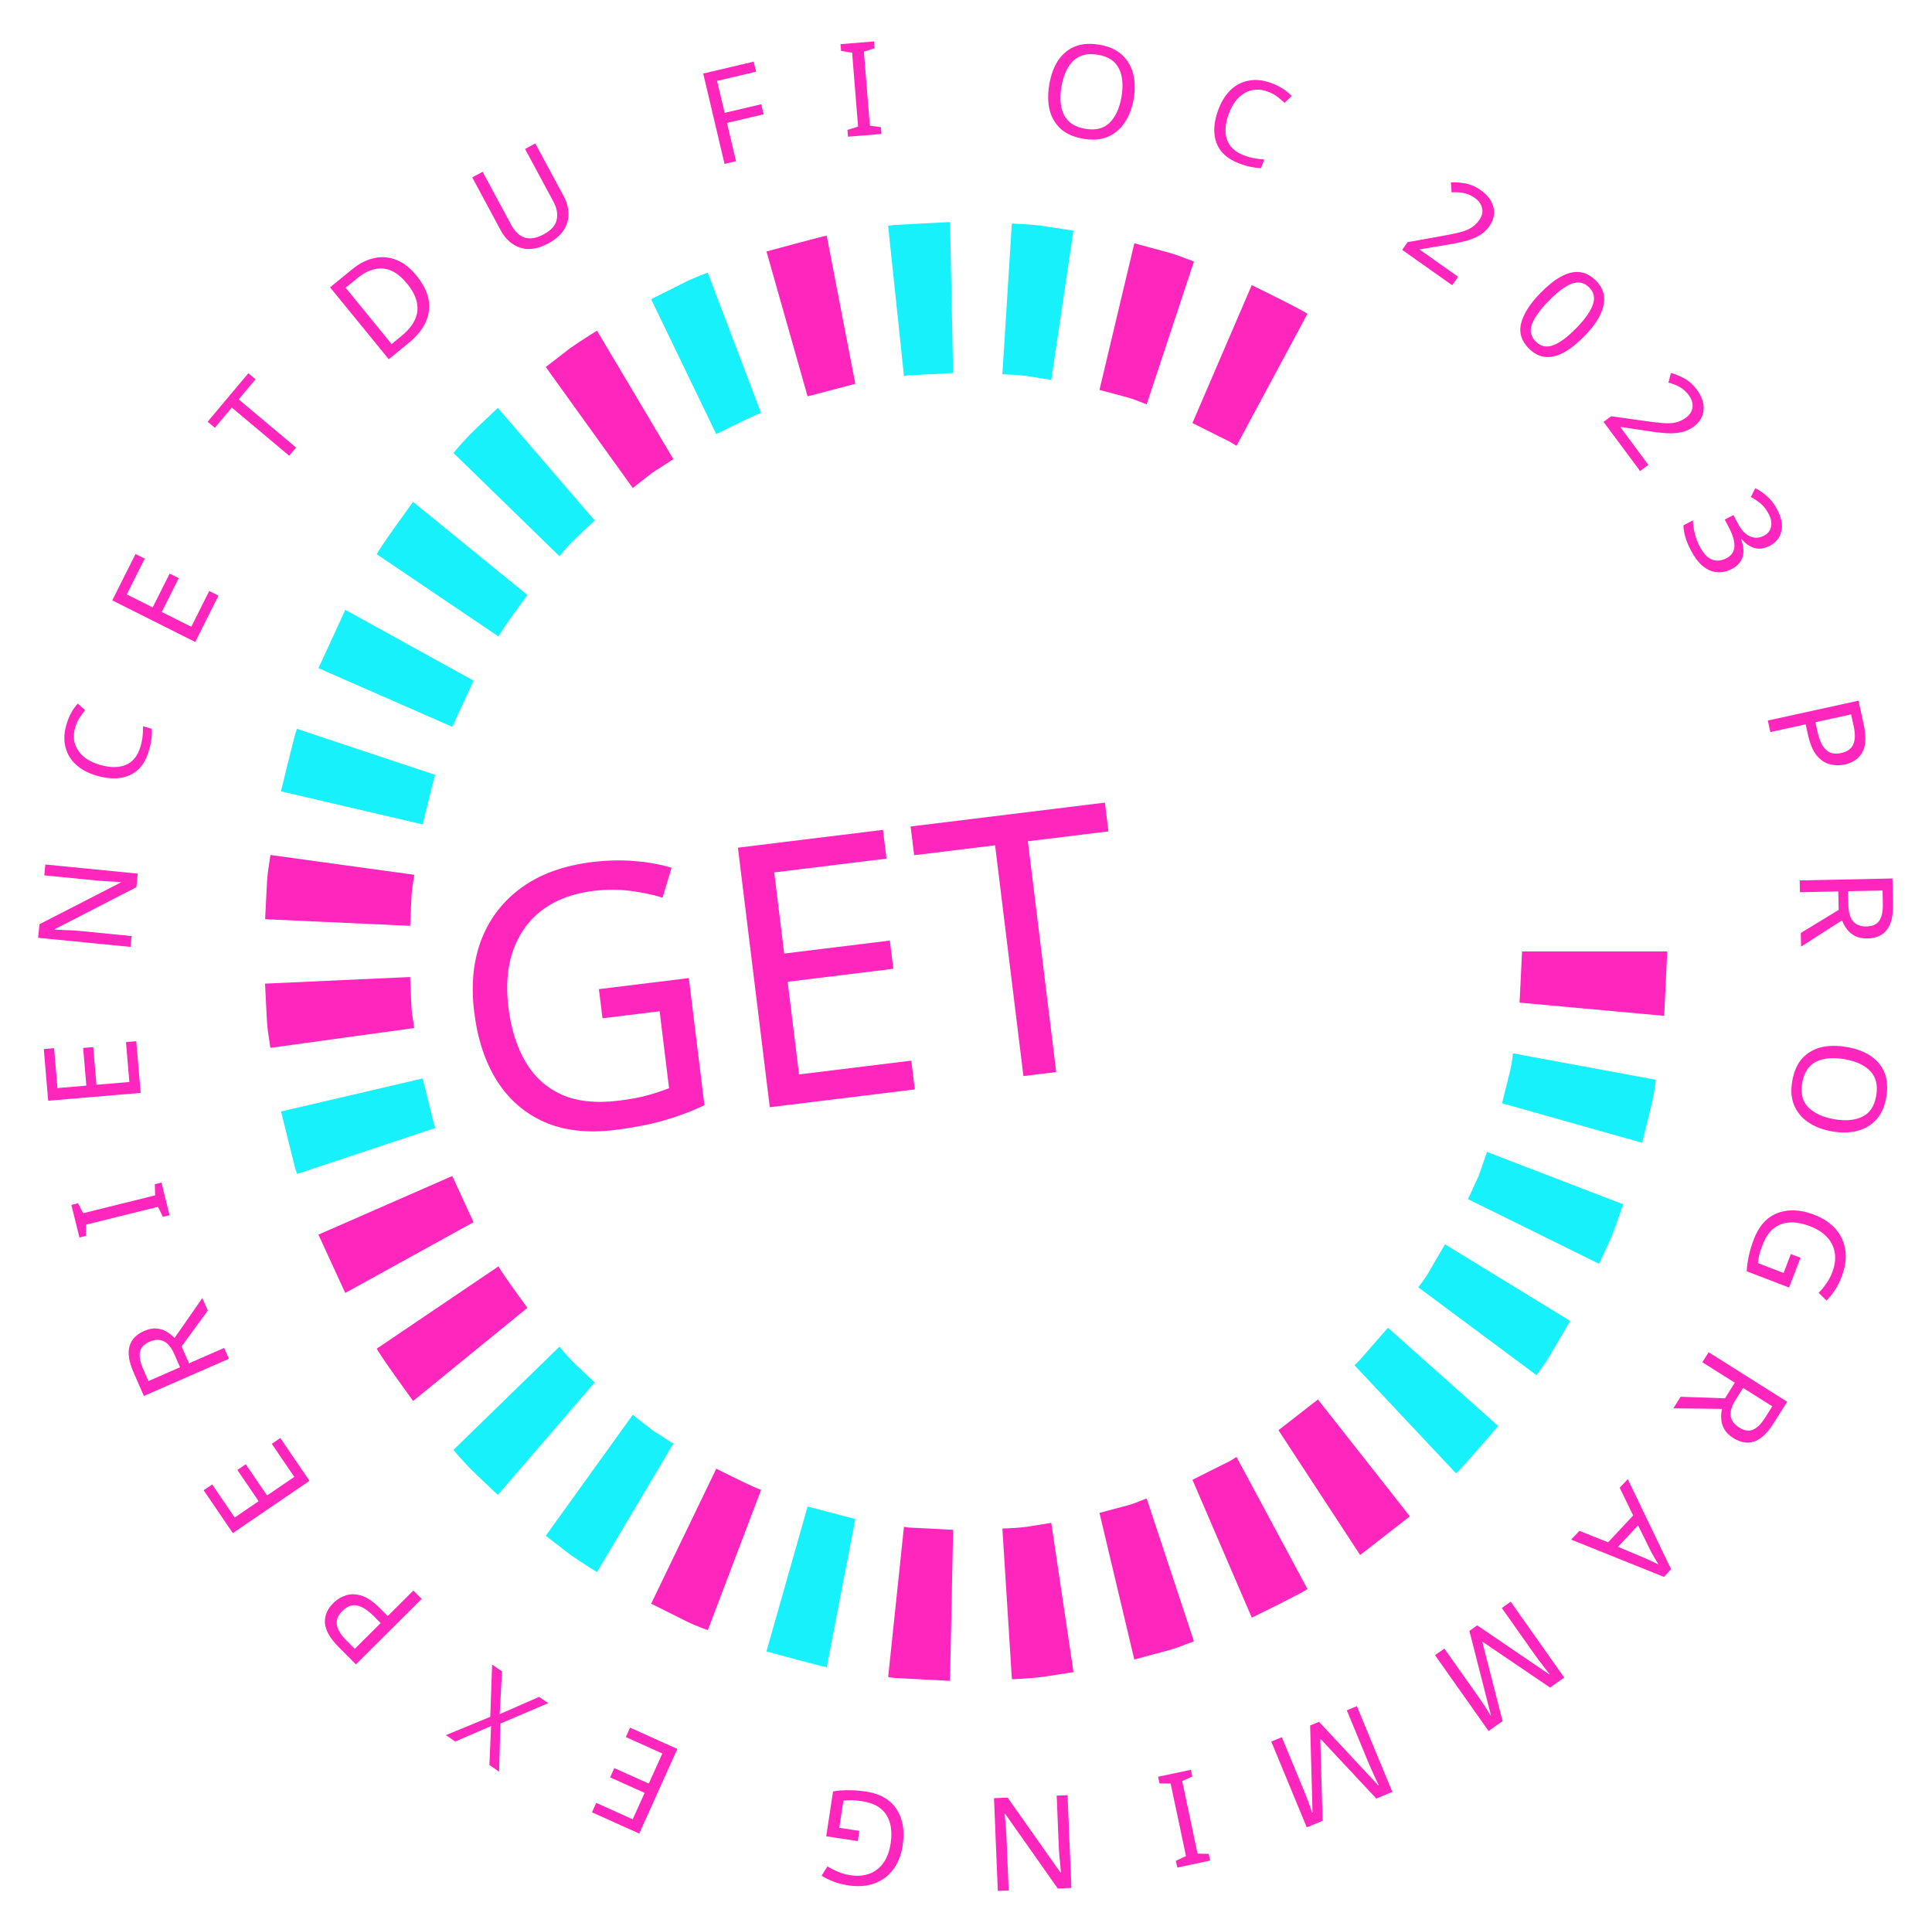
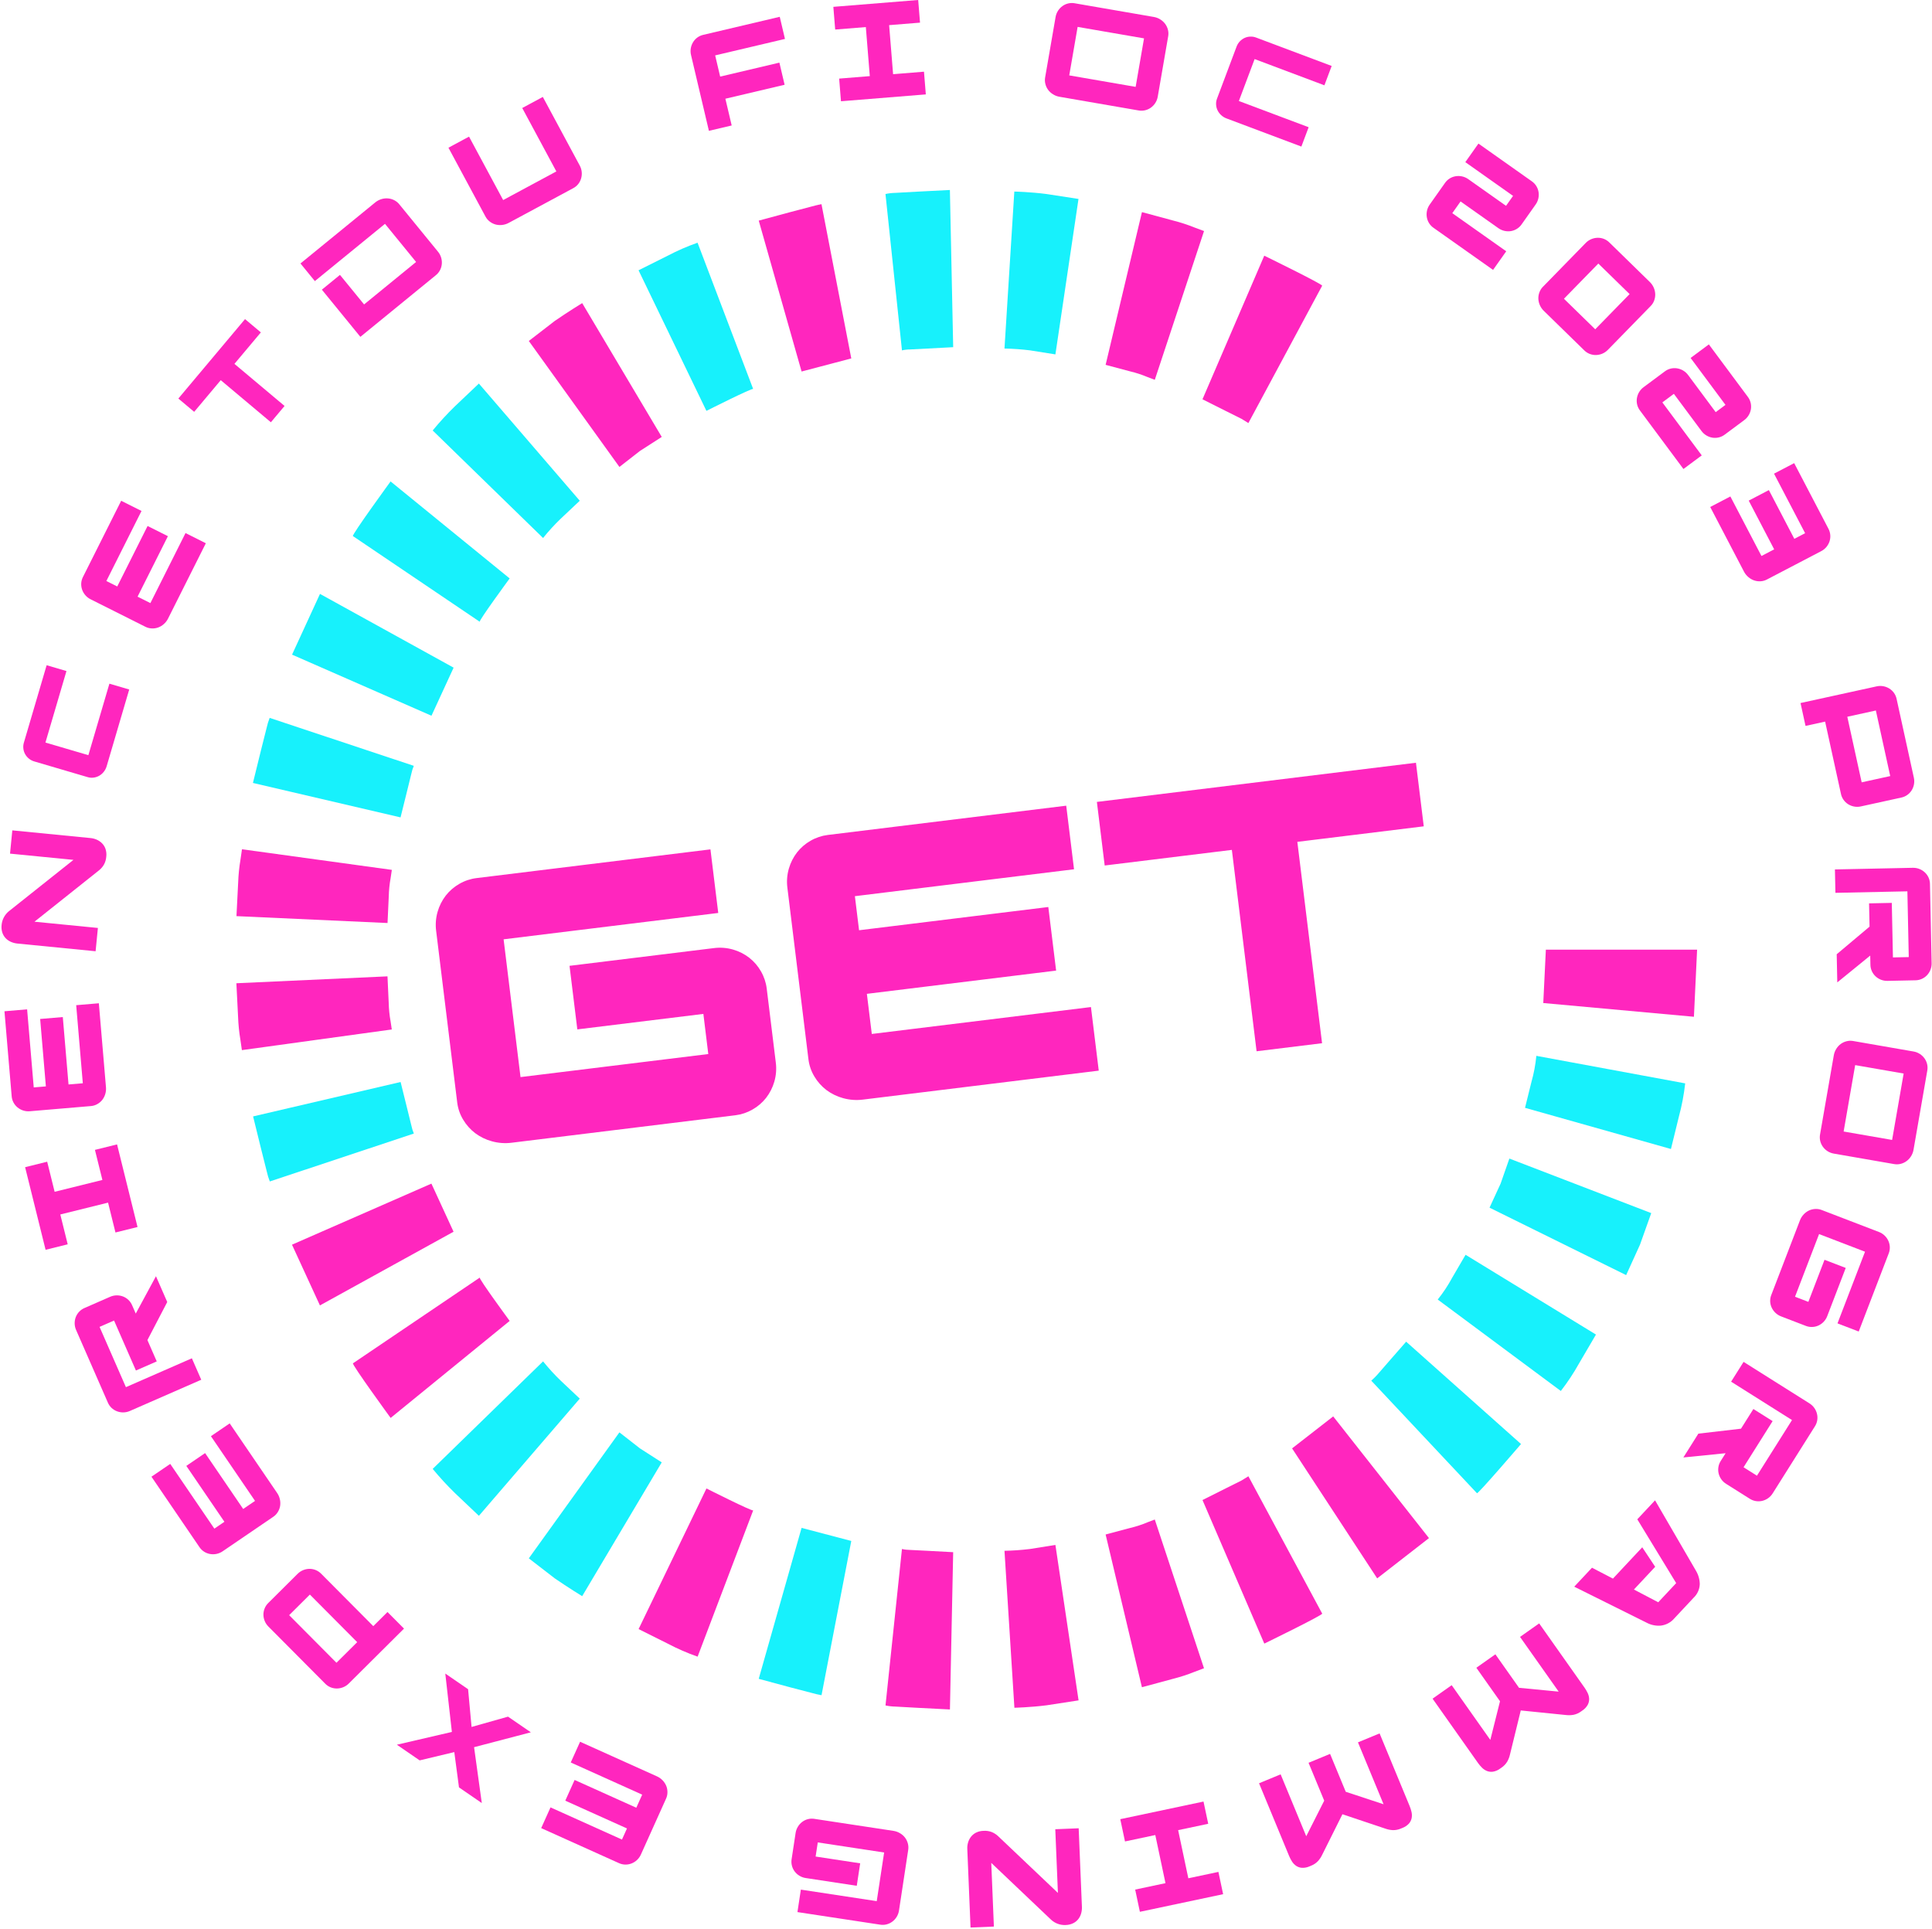
- <svg xmlns="http://www.w3.org/2000/svg" width="163.613" height="163.4" viewBox="0 0 163.613 163.4">
+ <svg xmlns="http://www.w3.org/2000/svg" width="157.059" height="156.799" viewBox="0 0 157.059 156.799">
  <defs>
-     <style>.a,.b,.d,.e{fill:#ff26be;}.a{font-size:31px;letter-spacing:0.006em;}.a,.d,.e{font-family:Elevon-FourG, Elevon;}.c{fill:#17f1fc;}.d{font-size:10px;}.e{font-size:11px;}</style>
+     <style>.a{fill:#ff26be;}.b{fill:#17f1fc;}</style>
  </defs>
-   <g transform="translate(-1347.625 -2942.816)">
-     <text class="a" transform="translate(1387.253 3039.705) rotate(-7)">
-       <tspan x="0" y="0">GET</tspan>
-     </text>
+   <g transform="translate(-1350.854 -2946.175)">
+     <path class="a" d="M1.24-17.825a3.845,3.845,0,0,1,.31-1.55A3.922,3.922,0,0,1,2.372-20.6a3.756,3.756,0,0,1,1.209-.806A3.671,3.671,0,0,1,5.022-21.7H24.18v5.208H6.6V-5.208H21.979V-8.494H11.656V-13.7H23.467a3.845,3.845,0,0,1,1.55.31,3.922,3.922,0,0,1,1.224.822,3.756,3.756,0,0,1,.806,1.209,3.671,3.671,0,0,1,.295,1.441v6.045a3.845,3.845,0,0,1-.31,1.55A3.922,3.922,0,0,1,26.21-1.1,3.756,3.756,0,0,1,25-.294,3.671,3.671,0,0,1,23.56,0H5.239A4.069,4.069,0,0,1,3.658-.31a4.023,4.023,0,0,1-1.271-.822A3.838,3.838,0,0,1,1.55-2.34a3.514,3.514,0,0,1-.31-1.442Zm28.768,0a3.845,3.845,0,0,1,.31-1.55,3.922,3.922,0,0,1,.822-1.225,3.756,3.756,0,0,1,1.209-.806A3.671,3.671,0,0,1,33.79-21.7H53.32v5.208H35.371v2.79h15.5v5.208h-15.5v3.286H53.32V0H34.007a4.069,4.069,0,0,1-1.581-.31,4.023,4.023,0,0,1-1.271-.822,3.838,3.838,0,0,1-.837-1.209,3.514,3.514,0,0,1-.31-1.442Zm36.239,1.333H55.831V-21.7H81.964v5.208H71.61V0H66.247Z" transform="translate(1387.253 3039.705) rotate(-7)" />
    <g transform="translate(1370.073 2961.615)">
-       <path class="b" d="M462.382,150.287l.21-4.337h12.295l-.258,5.454Z" transform="translate(-356.143 -84.191)" />
-       <path class="c" d="M461.618,154.618s.26-1.049.521-2.1a11.982,11.982,0,0,0,.4-2.126l12.1,2.238a17.834,17.834,0,0,1-.507,2.681c-.326,1.327-.651,2.654-.651,2.654Z" transform="translate(-356.863 -80.003)" />
-       <path class="c" d="M460.133,158.682l.9-1.954c.358-1.018.713-2.038.713-2.038l11.533,4.434s-.457,1.284-.915,2.567c-.561,1.238-1.125,2.473-1.125,2.473Z" transform="translate(-358.263 -75.951)" />
-       <path class="c" d="M457.966,162.353a11.73,11.73,0,0,0,1.181-1.784c.54-.927,1.082-1.854,1.082-1.854l10.6,6.485s-.686,1.168-1.368,2.335a17.951,17.951,0,0,1-1.488,2.252Z" transform="translate(-360.307 -72.154)" />
-       <path class="c" d="M455.185,165.524a6.1,6.1,0,0,0,.474-.464l.962-1.106c.7-.8,1.4-1.6,1.4-1.6l9.338,8.319s-3.5,4.082-3.581,4Z" transform="translate(-362.929 -68.729)" />
-       <path class="b" d="M451.872,168.077l3.342-2.6L463,175.37l-4.21,3.274Z" transform="translate(-366.053 -65.778)" />
-       <path class="b" d="M448.123,169.915l1.877-.942,1.294-.645.56-.346,6,11.164c.062.117-4.706,2.44-4.706,2.44Z" transform="translate(-369.587 -63.417)" />
-       <path class="b" d="M444.07,171.01s1.01-.268,2.019-.538a8.671,8.671,0,0,0,1.366-.447l.612-.233,4,12.091-.773.291a13.446,13.446,0,0,1-1.725.563l-2.549.688Z" transform="translate(-373.409 -61.711)" />
-       <path class="b" d="M439.838,171.333a19.954,19.954,0,0,0,2.079-.148l2.061-.33,1.883,12.637-2.6.4c-1.3.167-2.617.2-2.617.2Z" transform="translate(-377.399 -60.709)" />
-       <path class="b" d="M436.2,171.025a2.874,2.874,0,0,0,.649.076c.391.019.911.045,1.432.072l2.083.111L440.1,184.07l-2.623-.134-1.8-.1a4.227,4.227,0,0,1-.814-.093Z" transform="translate(-382.096 -60.548)" />
-       <path class="c" d="M433.037,170.142l4.041,1.063-2.419,12.539a8.057,8.057,0,0,1-.8-.186L432.1,183.1l-2.547-.688Z" transform="translate(-387.093 -61.381)" />
-       <path class="b" d="M430.046,168.493s3.752,1.894,3.8,1.778l-4.519,11.894a17.991,17.991,0,0,1-2.425-1.057l-2.372-1.185Z" transform="translate(-391.835 -62.936)" />
-       <path class="c" d="M427.3,166.146s.835.651,1.667,1.3l1.774,1.139-6.468,10.876s-1.135-.694-2.228-1.447l-2.11-1.628Z" transform="translate(-396.165 -65.149)" />
-       <path class="c" d="M424.888,163.175a16.785,16.785,0,0,0,1.436,1.57c.773.729,1.547,1.459,1.547,1.459l-8.2,9.526-1.941-1.842a24.449,24.449,0,0,1-1.815-1.972Z" transform="translate(-399.959 -67.95)" />
-       <path class="b" d="M422.888,159.67c-.1.074,2.431,3.522,2.431,3.522l-9.677,7.886s-3.177-4.36-3.062-4.44Z" transform="translate(-403.105 -71.255)" />
-       <path class="b" d="M421.358,155.738l1.8,3.911-10.863,5.99-2.271-4.937Z" transform="translate(-405.506 -74.962)" />
-       <path class="c" d="M420.392,151.486l.521,2.1c.128.527.258,1.051.356,1.446a3.362,3.362,0,0,0,.2.645l-11.71,3.894a5.122,5.122,0,0,1-.247-.814c-.128-.5-.291-1.158-.458-1.82l-.653-2.654Z" transform="translate(-407.045 -78.971)" />
-       <path class="b" d="M419.982,147.066s.051,1.084.1,2.168a9.645,9.645,0,0,0,.15,1.48c.058.4.1.67.1.67l-12.186,1.679s-.049-.338-.122-.845a14.354,14.354,0,0,1-.188-1.865c-.07-1.364-.138-2.726-.138-2.726Z" transform="translate(-407.701 -83.139)" />
-       <path class="b" d="M420.336,143.424s-.041.268-.1.67a9.639,9.639,0,0,0-.15,1.482c-.052,1.084-.1,2.168-.1,2.168l-12.281-.56s.068-1.364.138-2.726a14.282,14.282,0,0,1,.188-1.865c.072-.507.122-.845.122-.845Z" transform="translate(-407.701 -88.152)" />
-       <path class="c" d="M421.466,140.148a3.364,3.364,0,0,0-.2.645c-.1.394-.225.919-.356,1.446l-.521,2.1-12-2.8s.326-1.327.653-2.652c.167-.663.332-1.325.459-1.822a5.212,5.212,0,0,1,.247-.814Z" transform="translate(-407.046 -93.334)" />
-       <path class="c" d="M423.163,137.058l-1.8,3.909L410.029,136l2.271-4.937Z" transform="translate(-405.506 -98.225)" />
-       <path class="c" d="M425.319,134.243s-2.534,3.449-2.431,3.523L412.577,130.8c-.115-.082,3.062-4.441,3.062-4.441Z" transform="translate(-403.106 -102.663)" />
-       <path class="c" d="M427.87,131.79s-.773.729-1.547,1.459a16.477,16.477,0,0,0-1.436,1.57l-8.974-8.741a24.1,24.1,0,0,1,1.815-1.972l1.941-1.842Z" transform="translate(-399.958 -106.525)" />
-       <path class="b" d="M430.742,129.775l-1.774,1.14-1.667,1.3-7.366-10.241,2.11-1.628c1.094-.754,2.229-1.449,2.229-1.449Z" transform="translate(-396.165 -109.697)" />
-       <path class="c" d="M433.844,128.263c-.047-.117-3.8,1.778-3.8,1.778l-5.518-11.428,2.372-1.185a17.826,17.826,0,0,1,2.425-1.057Z" transform="translate(-391.835 -112.081)" />
-       <path class="b" d="M437.079,127.3l-4.041,1.063-3.482-12.266,2.547-.688,1.753-.46c.478-.134.8-.188.8-.188Z" transform="translate(-387.094 -113.603)" />
-       <path class="c" d="M440.363,126.945l-2.083.111c-.521.027-1.041.052-1.432.074a2.742,2.742,0,0,0-.649.076l-1.341-12.712a4.224,4.224,0,0,1,.814-.093c.492-.029,1.148-.066,1.8-.1l2.623-.134Z" transform="translate(-382.094 -114.163)" />
-       <path class="c" d="M443.978,127.468s-1.03-.165-2.061-.328a19.951,19.951,0,0,0-2.079-.148l.8-12.761s1.315.029,2.617.2l2.6.4Z" transform="translate(-377.399 -114.099)" />
-       <path class="b" d="M448.067,128.724l-.612-.233a8.74,8.74,0,0,0-1.366-.447c-1.01-.268-2.019-.538-2.019-.538l2.953-12.415,2.549.688a13.555,13.555,0,0,1,1.725.563c.462.175.773.289.773.289Z" transform="translate(-373.409 -113.288)" />
-       <path class="b" d="M451.853,130.52l-.56-.346c-.354-.175-.824-.41-1.294-.645-.937-.472-1.877-.942-1.877-.942l5.022-11.673s4.768,2.326,4.706,2.442Z" transform="translate(-369.587 -111.569)" />
+       <path class="a" d="M462.382,150.287l.21-4.337h12.295l-.258,5.454Z" transform="translate(-356.143 -84.191)" />
+       <path class="b" d="M461.618,154.618s.26-1.049.521-2.1a11.982,11.982,0,0,0,.4-2.126l12.1,2.238a17.834,17.834,0,0,1-.507,2.681c-.326,1.327-.651,2.654-.651,2.654Z" transform="translate(-356.863 -80.003)" />
+       <path class="b" d="M460.133,158.682l.9-1.954c.358-1.018.713-2.038.713-2.038l11.533,4.434s-.457,1.284-.915,2.567c-.561,1.238-1.125,2.473-1.125,2.473Z" transform="translate(-358.263 -75.951)" />
+       <path class="b" d="M457.966,162.353a11.73,11.73,0,0,0,1.181-1.784c.54-.927,1.082-1.854,1.082-1.854l10.6,6.485s-.686,1.168-1.368,2.335a17.951,17.951,0,0,1-1.488,2.252Z" transform="translate(-360.307 -72.154)" />
+       <path class="b" d="M455.185,165.524a6.1,6.1,0,0,0,.474-.464l.962-1.106c.7-.8,1.4-1.6,1.4-1.6l9.338,8.319s-3.5,4.082-3.581,4Z" transform="translate(-362.929 -68.729)" />
+       <path class="a" d="M451.872,168.077l3.342-2.6L463,175.37l-4.21,3.274Z" transform="translate(-366.053 -65.778)" />
+       <path class="a" d="M448.123,169.915l1.877-.942,1.294-.645.56-.346,6,11.164c.062.117-4.706,2.44-4.706,2.44Z" transform="translate(-369.587 -63.417)" />
+       <path class="a" d="M444.07,171.01s1.01-.268,2.019-.538a8.671,8.671,0,0,0,1.366-.447l.612-.233,4,12.091-.773.291a13.446,13.446,0,0,1-1.725.563l-2.549.688Z" transform="translate(-373.409 -61.711)" />
+       <path class="a" d="M439.838,171.333a19.954,19.954,0,0,0,2.079-.148l2.061-.33,1.883,12.637-2.6.4c-1.3.167-2.617.2-2.617.2Z" transform="translate(-377.399 -60.709)" />
+       <path class="a" d="M436.2,171.025a2.874,2.874,0,0,0,.649.076c.391.019.911.045,1.432.072l2.083.111L440.1,184.07l-2.623-.134-1.8-.1a4.227,4.227,0,0,1-.814-.093Z" transform="translate(-382.096 -60.548)" />
+       <path class="b" d="M433.037,170.142l4.041,1.063-2.419,12.539a8.057,8.057,0,0,1-.8-.186L432.1,183.1l-2.547-.688Z" transform="translate(-387.093 -61.381)" />
+       <path class="a" d="M430.046,168.493s3.752,1.894,3.8,1.778l-4.519,11.894a17.991,17.991,0,0,1-2.425-1.057l-2.372-1.185Z" transform="translate(-391.835 -62.936)" />
+       <path class="b" d="M427.3,166.146s.835.651,1.667,1.3l1.774,1.139-6.468,10.876s-1.135-.694-2.228-1.447l-2.11-1.628Z" transform="translate(-396.165 -65.149)" />
+       <path class="b" d="M424.888,163.175a16.785,16.785,0,0,0,1.436,1.57c.773.729,1.547,1.459,1.547,1.459l-8.2,9.526-1.941-1.842a24.449,24.449,0,0,1-1.815-1.972Z" transform="translate(-399.959 -67.95)" />
+       <path class="a" d="M422.888,159.67c-.1.074,2.431,3.522,2.431,3.522l-9.677,7.886s-3.177-4.36-3.062-4.44Z" transform="translate(-403.105 -71.255)" />
+       <path class="a" d="M421.358,155.738l1.8,3.911-10.863,5.99-2.271-4.937Z" transform="translate(-405.506 -74.962)" />
+       <path class="b" d="M420.392,151.486l.521,2.1c.128.527.258,1.051.356,1.446a3.362,3.362,0,0,0,.2.645l-11.71,3.894a5.122,5.122,0,0,1-.247-.814c-.128-.5-.291-1.158-.458-1.82l-.653-2.654Z" transform="translate(-407.045 -78.971)" />
+       <path class="a" d="M419.982,147.066s.051,1.084.1,2.168a9.645,9.645,0,0,0,.15,1.48c.058.4.1.67.1.67l-12.186,1.679s-.049-.338-.122-.845a14.354,14.354,0,0,1-.188-1.865c-.07-1.364-.138-2.726-.138-2.726Z" transform="translate(-407.701 -83.139)" />
+       <path class="a" d="M420.336,143.424s-.041.268-.1.67a9.639,9.639,0,0,0-.15,1.482c-.052,1.084-.1,2.168-.1,2.168l-12.281-.56s.068-1.364.138-2.726a14.282,14.282,0,0,1,.188-1.865c.072-.507.122-.845.122-.845Z" transform="translate(-407.701 -88.152)" />
+       <path class="b" d="M421.466,140.148a3.364,3.364,0,0,0-.2.645c-.1.394-.225.919-.356,1.446l-.521,2.1-12-2.8s.326-1.327.653-2.652c.167-.663.332-1.325.459-1.822a5.212,5.212,0,0,1,.247-.814Z" transform="translate(-407.046 -93.334)" />
+       <path class="b" d="M423.163,137.058l-1.8,3.909L410.029,136l2.271-4.937Z" transform="translate(-405.506 -98.225)" />
+       <path class="b" d="M425.319,134.243s-2.534,3.449-2.431,3.523L412.577,130.8c-.115-.082,3.062-4.441,3.062-4.441Z" transform="translate(-403.106 -102.663)" />
+       <path class="b" d="M427.87,131.79s-.773.729-1.547,1.459a16.477,16.477,0,0,0-1.436,1.57l-8.974-8.741a24.1,24.1,0,0,1,1.815-1.972l1.941-1.842Z" transform="translate(-399.958 -106.525)" />
+       <path class="a" d="M430.742,129.775l-1.774,1.14-1.667,1.3-7.366-10.241,2.11-1.628c1.094-.754,2.229-1.449,2.229-1.449Z" transform="translate(-396.165 -109.697)" />
+       <path class="b" d="M433.844,128.263c-.047-.117-3.8,1.778-3.8,1.778l-5.518-11.428,2.372-1.185a17.826,17.826,0,0,1,2.425-1.057Z" transform="translate(-391.835 -112.081)" />
+       <path class="a" d="M437.079,127.3l-4.041,1.063-3.482-12.266,2.547-.688,1.753-.46c.478-.134.8-.188.8-.188Z" transform="translate(-387.094 -113.603)" />
+       <path class="b" d="M440.363,126.945l-2.083.111c-.521.027-1.041.052-1.432.074a2.742,2.742,0,0,0-.649.076l-1.341-12.712a4.224,4.224,0,0,1,.814-.093c.492-.029,1.148-.066,1.8-.1l2.623-.134Z" transform="translate(-382.094 -114.163)" />
+       <path class="b" d="M443.978,127.468s-1.03-.165-2.061-.328a19.951,19.951,0,0,0-2.079-.148l.8-12.761s1.315.029,2.617.2l2.6.4Z" transform="translate(-377.399 -114.099)" />
+       <path class="a" d="M448.067,128.724l-.612-.233a8.74,8.74,0,0,0-1.366-.447c-1.01-.268-2.019-.538-2.019-.538l2.953-12.415,2.549.688a13.555,13.555,0,0,1,1.725.563c.462.175.773.289.773.289Z" transform="translate(-373.409 -113.288)" />
+       <path class="a" d="M451.853,130.52l-.56-.346c-.354-.175-.824-.41-1.294-.645-.937-.472-1.877-.942-1.877-.942l5.022-11.673s4.768,2.326,4.706,2.442Z" transform="translate(-369.587 -111.569)" />
    </g>
    <g transform="translate(1347.625 2942.859)">
-       <text class="d" transform="matrix(0.643, -0.766, 0.766, 0.643, 22.993, 40.33)">
-         <tspan x="0" y="0">T</tspan>
-       </text>
-       <text class="e" transform="translate(32.099 31.046) rotate(-39.23)">
-         <tspan x="0" y="0">D</tspan>
-       </text>
-       <text class="e" transform="matrix(0.881, -0.474, 0.474, 0.881, 42.85, 22.368)">
-         <tspan x="0" y="0">U</tspan>
-       </text>
-       <text class="e" transform="translate(60.323 14.078) rotate(-13.27)">
-         <tspan x="0" y="0">F</tspan>
-       </text>
-       <text class="e" transform="translate(71.376 11.565) rotate(-4.62)">
-         <tspan x="0" y="0">I</tspan>
-       </text>
-       <text class="e" transform="translate(87.528 10.866) rotate(9.81)">
-         <tspan x="0" y="0">O</tspan>
-       </text>
-       <text class="d" transform="translate(101.356 12.349) rotate(20.6)">
-         <tspan x="0" y="0">C</tspan>
-       </text>
-       <text class="e" transform="translate(118.308 20.806) rotate(35.25)">
-         <tspan x="0" y="0">2</tspan>
-       </text>
-       <text class="e" transform="translate(127.322 27.21) rotate(44.32)">
-         <tspan x="0" y="0">0</tspan>
-       </text>
-       <text class="e" transform="translate(135.482 35.252) rotate(53.38)">
-         <tspan x="0" y="0">2</tspan>
-       </text>
-       <text class="e" transform="translate(142.055 44.139) rotate(62.42)">
-         <tspan x="0" y="0">3</tspan>
-       </text>
-       <text class="e" transform="matrix(0.214, 0.977, -0.977, 0.214, 149.482, 59.928)">
-         <tspan x="0" y="0">P</tspan>
-       </text>
-       <text class="e" transform="translate(152.385 73.442) rotate(88.8)">
-         <tspan x="0" y="0">R</tspan>
-       </text>
-       <text class="e" transform="translate(152.623 87.274) rotate(99.86)">
-         <tspan x="0" y="0">O</tspan>
-       </text>
-       <text class="e" transform="translate(150.22 100.782) rotate(111.01)">
-         <tspan x="0" y="0">G</tspan>
-       </text>
-       <text class="e" transform="matrix(-0.533, 0.846, -0.846, -0.533, 145.264, 113.557)">
-         <tspan x="0" y="0">R</tspan>
-       </text>
-       <text class="e" transform="translate(137.849 125.197) rotate(133.1)">
-         <tspan x="0" y="0">A</tspan>
-       </text>
-       <text class="e" transform="matrix(-0.817, 0.577, -0.577, -0.817, 128.802, 134.964)">
-         <tspan x="0" y="0">M</tspan>
-       </text>
-       <text class="e" transform="translate(115.889 144.014) rotate(157.53)">
-         <tspan x="0" y="0">M</tspan>
-       </text>
-       <text class="e" transform="matrix(-0.978, 0.207, -0.207, -0.978, 101.282, 149.718)">
-         <tspan x="0" y="0">I</tspan>
-       </text>
-       <text class="e" transform="translate(91.468 151.913) rotate(177.64)">
-         <tspan x="0" y="0">N</tspan>
-       </text>
-       <text class="e" transform="translate(77.698 152.426) rotate(-171.36)">
-         <tspan x="0" y="0">G</tspan>
-       </text>
-       <text class="e" transform="translate(58.33 148.479) rotate(-155.76)">
-         <tspan x="0" y="0">E</tspan>
-       </text>
-       <text class="d" transform="matrix(-0.824, -0.566, 0.566, -0.824, 46.465, 144.192)">
-         <tspan x="0" y="0">X</tspan>
-       </text>
-       <text class="e" transform="matrix(-0.705, -0.709, 0.709, -0.705, 36.46, 136.095)">
-         <tspan x="0" y="0">P</tspan>
-       </text>
-       <text class="e" transform="matrix(-0.563, -0.826, 0.826, -0.563, 26.807, 126.219)">
-         <tspan x="0" y="0">E</tspan>
-       </text>
-       <text class="e" transform="translate(19.81 115.979) rotate(-113.63)">
-         <tspan x="0" y="0">R</tspan>
-       </text>
-       <text class="e" transform="translate(14.462 103.273) rotate(-103.92)">
-         <tspan x="0" y="0">I</tspan>
-       </text>
-       <text class="e" transform="translate(12.001 93.552) rotate(-94.85)">
-         <tspan x="0" y="0">E</tspan>
-       </text>
-       <text class="e" transform="translate(10.947 81.19) rotate(-84.38)">
-         <tspan x="0" y="0">N</tspan>
-       </text>
-       <text class="d" transform="matrix(0.282, -0.959, 0.959, 0.282, 11.424, 67.22)">
-         <tspan x="0" y="0">C</tspan>
-       </text>
-       <text class="e" transform="translate(16.056 55.264) rotate(-63.36)">
-         <tspan x="0" y="0">E</tspan>
-       </text>
+       <path class="a" d="M3.51-5.32H.15V-7H8.58v1.68H5.24V0H3.51Z" transform="matrix(0.643, -0.766, 0.766, 0.643, 22.993, 40.33)" />
+       <path class="a" d="M.55-4.95h1.9v3.1H7.909v-4H.55V-7.7H8.393a1.444,1.444,0,0,1,.561.11,1.428,1.428,0,0,1,.451.292,1.362,1.362,0,0,1,.3.429,1.247,1.247,0,0,1,.11.511v4.983a1.364,1.364,0,0,1-.11.55,1.392,1.392,0,0,1-.292.435A1.333,1.333,0,0,1,8.981-.1,1.3,1.3,0,0,1,8.47,0H.55Z" transform="translate(32.099 31.046) rotate(-39.23)" />
+       <path class="a" d="M.55-7.7h1.9v5.852H7.359V-7.7h1.9v6.325a1.364,1.364,0,0,1-.11.55,1.392,1.392,0,0,1-.292.435A1.333,1.333,0,0,1,8.431-.1,1.3,1.3,0,0,1,7.92,0H1.969a1.444,1.444,0,0,1-.561-.11A1.428,1.428,0,0,1,.957-.4,1.362,1.362,0,0,1,.66-.83a1.247,1.247,0,0,1-.11-.512Z" transform="matrix(0.881, -0.474, 0.474, 0.881, 42.85, 22.368)" />
+       <path class="a" d="M.55-6.325a1.364,1.364,0,0,1,.11-.55,1.392,1.392,0,0,1,.291-.434A1.333,1.333,0,0,1,1.38-7.6a1.3,1.3,0,0,1,.512-.1H8.283v1.848H2.453v1.771H7.4v1.848H2.453V0H.55Z" transform="translate(60.323 14.078) rotate(-13.27)" />
+       <path class="a" d="M.22-1.848h2.5v-4H.22V-7.7H7.139v1.848H4.62v4H7.139V0H.22Z" transform="translate(71.376 11.565) rotate(-4.62)" />
+       <path class="a" d="M7.821-1.848v-4H2.343v4ZM.44-6.325a1.364,1.364,0,0,1,.11-.55,1.392,1.392,0,0,1,.291-.434A1.333,1.333,0,0,1,1.271-7.6a1.3,1.3,0,0,1,.512-.1H8.305a1.444,1.444,0,0,1,.561.11,1.428,1.428,0,0,1,.451.292,1.362,1.362,0,0,1,.3.429,1.247,1.247,0,0,1,.11.511v4.983a1.364,1.364,0,0,1-.11.55,1.392,1.392,0,0,1-.292.435A1.333,1.333,0,0,1,8.894-.1a1.3,1.3,0,0,1-.512.1H1.859A1.444,1.444,0,0,1,1.3-.11,1.428,1.428,0,0,1,.847-.4,1.362,1.362,0,0,1,.55-.83a1.247,1.247,0,0,1-.11-.512Z" transform="translate(87.528 10.866) rotate(9.81)" />
+       <path class="a" d="M.4-5.75a1.24,1.24,0,0,1,.1-.5,1.265,1.265,0,0,1,.265-.395,1.211,1.211,0,0,1,.39-.26A1.184,1.184,0,0,1,1.62-7H8.19v1.68H2.13v3.64H8.19V0H1.69a1.313,1.313,0,0,1-.51-.1A1.3,1.3,0,0,1,.77-.365,1.238,1.238,0,0,1,.5-.755,1.133,1.133,0,0,1,.4-1.22Z" transform="translate(101.356 12.349) rotate(20.6)" />
+       <path class="a" d="M.44-3.52a1.3,1.3,0,0,1,.1-.511A1.333,1.333,0,0,1,.83-4.46a1.392,1.392,0,0,1,.435-.292,1.364,1.364,0,0,1,.55-.11H5.566v-.99H.814V-7.7H6.127a1.3,1.3,0,0,1,.512.1,1.333,1.333,0,0,1,.429.286,1.392,1.392,0,0,1,.292.434,1.364,1.364,0,0,1,.11.55v1.969a1.3,1.3,0,0,1-.1.511,1.333,1.333,0,0,1-.286.429,1.392,1.392,0,0,1-.435.291,1.364,1.364,0,0,1-.55.11H2.343v1.166H7.711V0H1.782a1.3,1.3,0,0,1-.512-.1A1.333,1.333,0,0,1,.841-.391,1.392,1.392,0,0,1,.55-.825a1.364,1.364,0,0,1-.11-.55Z" transform="translate(118.308 20.806) rotate(35.25)" />
+       <path class="a" d="M6.006-1.848v-4H2.453v4ZM.55-6.325a1.364,1.364,0,0,1,.11-.55,1.392,1.392,0,0,1,.291-.434A1.333,1.333,0,0,1,1.38-7.6a1.3,1.3,0,0,1,.512-.1h4.6a1.444,1.444,0,0,1,.561.11A1.428,1.428,0,0,1,7.5-7.3a1.362,1.362,0,0,1,.3.429,1.247,1.247,0,0,1,.11.511v4.983a1.364,1.364,0,0,1-.11.55,1.392,1.392,0,0,1-.291.435A1.333,1.333,0,0,1,7.078-.1a1.3,1.3,0,0,1-.511.1h-4.6a1.444,1.444,0,0,1-.561-.11A1.428,1.428,0,0,1,.957-.4,1.362,1.362,0,0,1,.66-.83a1.247,1.247,0,0,1-.11-.512Z" transform="translate(127.322 27.21) rotate(44.32)" />
+       <path class="a" d="M.44-3.52a1.3,1.3,0,0,1,.1-.511A1.333,1.333,0,0,1,.83-4.46a1.392,1.392,0,0,1,.435-.292,1.364,1.364,0,0,1,.55-.11H5.566v-.99H.814V-7.7H6.127a1.3,1.3,0,0,1,.512.1,1.333,1.333,0,0,1,.429.286,1.392,1.392,0,0,1,.292.434,1.364,1.364,0,0,1,.11.55v1.969a1.3,1.3,0,0,1-.1.511,1.333,1.333,0,0,1-.286.429,1.392,1.392,0,0,1-.435.291,1.364,1.364,0,0,1-.55.11H2.343v1.166H7.711V0H1.782a1.3,1.3,0,0,1-.512-.1A1.333,1.333,0,0,1,.841-.391,1.392,1.392,0,0,1,.55-.825a1.364,1.364,0,0,1-.11-.55Z" transform="translate(135.482 35.252) rotate(53.38)" />
+       <path class="a" d="M.44-1.848H5.9V-3.014H1.43V-4.862H5.9v-.99H.44V-7.7H6.457a1.3,1.3,0,0,1,.511.1,1.333,1.333,0,0,1,.429.286,1.392,1.392,0,0,1,.292.434,1.364,1.364,0,0,1,.11.55v4.983a1.247,1.247,0,0,1-.11.512,1.362,1.362,0,0,1-.3.429,1.428,1.428,0,0,1-.451.291A1.444,1.444,0,0,1,6.38,0H.44Z" transform="translate(142.055 44.139) rotate(62.42)" />
+       <path class="a" d="M.55-6.325a1.364,1.364,0,0,1,.11-.55,1.392,1.392,0,0,1,.291-.434A1.333,1.333,0,0,1,1.38-7.6a1.3,1.3,0,0,1,.512-.1H8.437a1.364,1.364,0,0,1,.55.11,1.392,1.392,0,0,1,.435.292,1.333,1.333,0,0,1,.286.429,1.3,1.3,0,0,1,.1.511V-3a1.364,1.364,0,0,1-.11.55,1.392,1.392,0,0,1-.292.434,1.333,1.333,0,0,1-.429.286,1.3,1.3,0,0,1-.512.1H2.453V0H.55ZM7.909-3.476V-5.852H2.453v2.376Z" transform="matrix(0.214, 0.977, -0.977, 0.214, 149.482, 59.928)" />
+       <path class="a" d="M.55-6.325a1.364,1.364,0,0,1,.11-.55,1.392,1.392,0,0,1,.291-.434A1.333,1.333,0,0,1,1.38-7.6a1.3,1.3,0,0,1,.512-.1H8.327a1.364,1.364,0,0,1,.55.11,1.392,1.392,0,0,1,.434.292,1.333,1.333,0,0,1,.286.429,1.3,1.3,0,0,1,.1.511v2.266a1.364,1.364,0,0,1-.11.55,1.392,1.392,0,0,1-.292.434,1.333,1.333,0,0,1-.429.286,1.3,1.3,0,0,1-.512.1H7.612L9.735,0H7.447L5.258-2.717H3.366V-4.565H7.8V-5.852H2.453V0H.55Z" transform="translate(152.385 73.442) rotate(88.8)" />
+       <path class="a" d="M7.821-1.848v-4H2.343v4ZM.44-6.325a1.364,1.364,0,0,1,.11-.55,1.392,1.392,0,0,1,.291-.434A1.333,1.333,0,0,1,1.271-7.6a1.3,1.3,0,0,1,.512-.1H8.305a1.444,1.444,0,0,1,.561.11,1.428,1.428,0,0,1,.451.292,1.362,1.362,0,0,1,.3.429,1.247,1.247,0,0,1,.11.511v4.983a1.364,1.364,0,0,1-.11.55,1.392,1.392,0,0,1-.292.435A1.333,1.333,0,0,1,8.894-.1a1.3,1.3,0,0,1-.512.1H1.859A1.444,1.444,0,0,1,1.3-.11,1.428,1.428,0,0,1,.847-.4,1.362,1.362,0,0,1,.55-.83a1.247,1.247,0,0,1-.11-.512Z" transform="translate(152.623 87.274) rotate(99.86)" />
+       <path class="a" d="M.44-6.325a1.364,1.364,0,0,1,.11-.55,1.392,1.392,0,0,1,.291-.434A1.333,1.333,0,0,1,1.271-7.6a1.3,1.3,0,0,1,.512-.1h6.8v1.848H2.343v4H7.8V-3.014H4.136V-4.862H8.327a1.364,1.364,0,0,1,.55.11,1.392,1.392,0,0,1,.434.292,1.333,1.333,0,0,1,.286.429,1.3,1.3,0,0,1,.1.511v2.145a1.364,1.364,0,0,1-.11.55A1.392,1.392,0,0,1,9.3-.391,1.333,1.333,0,0,1,8.872-.1,1.3,1.3,0,0,1,8.36,0h-6.5A1.444,1.444,0,0,1,1.3-.11,1.428,1.428,0,0,1,.847-.4,1.362,1.362,0,0,1,.55-.83a1.247,1.247,0,0,1-.11-.512Z" transform="translate(150.22 100.782) rotate(111.01)" />
+       <path class="a" d="M.55-6.325a1.364,1.364,0,0,1,.11-.55,1.392,1.392,0,0,1,.291-.434A1.333,1.333,0,0,1,1.38-7.6a1.3,1.3,0,0,1,.512-.1H8.327a1.364,1.364,0,0,1,.55.11,1.392,1.392,0,0,1,.434.292,1.333,1.333,0,0,1,.286.429,1.3,1.3,0,0,1,.1.511v2.266a1.364,1.364,0,0,1-.11.55,1.392,1.392,0,0,1-.292.434,1.333,1.333,0,0,1-.429.286,1.3,1.3,0,0,1-.512.1H7.612L9.735,0H7.447L5.258-2.717H3.366V-4.565H7.8V-5.852H2.453V0H.55Z" transform="matrix(-0.533, 0.846, -0.846, -0.533, 145.264, 113.557)" />
+       <path class="a" d="M2.013-6.325A2.177,2.177,0,0,1,2.6-7.309,1.589,1.589,0,0,1,3.74-7.7h2.3a1.708,1.708,0,0,1,1.177.391,2.074,2.074,0,0,1,.616.984L9.724,0H7.612L7.095-1.848H3.608L4.048-3.7h2.53L5.984-5.852H3.85L2.222,0H.11Z" transform="translate(137.849 125.197) rotate(133.1)" />
+       <path class="a" d="M.55-6.391A2.948,2.948,0,0,1,.594-6.9,1.21,1.21,0,0,1,.77-7.353a.968.968,0,0,1,.374-.33,1.352,1.352,0,0,1,.627-.127h.121a1.55,1.55,0,0,1,.666.132,2.076,2.076,0,0,1,.512.341l2.783,2.42,2.783-2.42a2.076,2.076,0,0,1,.511-.341,1.55,1.55,0,0,1,.666-.132h.121a1.352,1.352,0,0,1,.627.127.968.968,0,0,1,.374.33,1.21,1.21,0,0,1,.176.457,2.948,2.948,0,0,1,.044.506V0h-1.9V-5.445L6.8-3.333V0H4.906V-3.333L2.453-5.445V0H.55Z" transform="matrix(-0.817, 0.577, -0.577, -0.817, 128.802, 134.964)" />
+       <path class="a" d="M.55-6.391A2.948,2.948,0,0,1,.594-6.9,1.21,1.21,0,0,1,.77-7.353a.968.968,0,0,1,.374-.33,1.352,1.352,0,0,1,.627-.127h.121a1.55,1.55,0,0,1,.666.132,2.076,2.076,0,0,1,.512.341l2.783,2.42,2.783-2.42a2.076,2.076,0,0,1,.511-.341,1.55,1.55,0,0,1,.666-.132h.121a1.352,1.352,0,0,1,.627.127.968.968,0,0,1,.374.33,1.21,1.21,0,0,1,.176.457,2.948,2.948,0,0,1,.044.506V0h-1.9V-5.445L6.8-3.333V0H4.906V-3.333L2.453-5.445V0H.55Z" transform="translate(115.889 144.014) rotate(157.53)" />
+       <path class="a" d="M.22-1.848h2.5v-4H.22V-7.7H7.139v1.848H4.62v4H7.139V0H.22Z" transform="matrix(-0.978, 0.207, -0.207, -0.978, 101.282, 149.718)" />
+       <path class="a" d="M.55-6.391A1.73,1.73,0,0,1,.627-6.9a1.335,1.335,0,0,1,.242-.457,1.221,1.221,0,0,1,.429-.33,1.466,1.466,0,0,1,.638-.127,1.611,1.611,0,0,1,.638.127,1.622,1.622,0,0,1,.517.346L7.766-2.519V-7.7h1.9v6.391A1.624,1.624,0,0,1,9.587-.8a1.415,1.415,0,0,1-.248.456,1.221,1.221,0,0,1-.429.33A1.438,1.438,0,0,1,8.283.11a1.57,1.57,0,0,1-.66-.126,1.7,1.7,0,0,1-.495-.347L2.453-5.181V0H.55Z" transform="translate(91.468 151.913) rotate(177.64)" />
+       <path class="a" d="M.44-6.325a1.364,1.364,0,0,1,.11-.55,1.392,1.392,0,0,1,.291-.434A1.333,1.333,0,0,1,1.271-7.6a1.3,1.3,0,0,1,.512-.1h6.8v1.848H2.343v4H7.8V-3.014H4.136V-4.862H8.327a1.364,1.364,0,0,1,.55.11,1.392,1.392,0,0,1,.434.292,1.333,1.333,0,0,1,.286.429,1.3,1.3,0,0,1,.1.511v2.145a1.364,1.364,0,0,1-.11.55A1.392,1.392,0,0,1,9.3-.391,1.333,1.333,0,0,1,8.872-.1,1.3,1.3,0,0,1,8.36,0h-6.5A1.444,1.444,0,0,1,1.3-.11,1.428,1.428,0,0,1,.847-.4,1.362,1.362,0,0,1,.55-.83a1.247,1.247,0,0,1-.11-.512Z" transform="translate(77.698 152.426) rotate(-171.36)" />
+       <path class="a" d="M.44-6.325a1.364,1.364,0,0,1,.11-.55,1.392,1.392,0,0,1,.291-.434A1.333,1.333,0,0,1,1.271-7.6a1.3,1.3,0,0,1,.512-.1h6.93v1.848H2.343v.99h5.5v1.848h-5.5v1.166H8.712V0H1.859A1.444,1.444,0,0,1,1.3-.11,1.428,1.428,0,0,1,.847-.4,1.362,1.362,0,0,1,.55-.83a1.247,1.247,0,0,1-.11-.512Z" transform="translate(58.33 148.479) rotate(-155.76)" />
+       <path class="a" d="M3.22-3.61.13-7H2.38L4.32-4.85,6.26-7H8.51L5.41-3.61,8.54,0H6.29L4.32-2.37,2.35,0H.1Z" transform="matrix(-0.824, -0.566, 0.566, -0.824, 46.465, 144.192)" />
+       <path class="a" d="M.55-6.325a1.364,1.364,0,0,1,.11-.55,1.392,1.392,0,0,1,.291-.434A1.333,1.333,0,0,1,1.38-7.6a1.3,1.3,0,0,1,.512-.1H8.437a1.364,1.364,0,0,1,.55.11,1.392,1.392,0,0,1,.435.292,1.333,1.333,0,0,1,.286.429,1.3,1.3,0,0,1,.1.511V-3a1.364,1.364,0,0,1-.11.55,1.392,1.392,0,0,1-.292.434,1.333,1.333,0,0,1-.429.286,1.3,1.3,0,0,1-.512.1H2.453V0H.55ZM7.909-3.476V-5.852H2.453v2.376Z" transform="matrix(-0.705, -0.709, 0.709, -0.705, 36.46, 136.095)" />
+       <path class="a" d="M.44-6.325a1.364,1.364,0,0,1,.11-.55,1.392,1.392,0,0,1,.291-.434A1.333,1.333,0,0,1,1.271-7.6a1.3,1.3,0,0,1,.512-.1h6.93v1.848H2.343v.99h5.5v1.848h-5.5v1.166H8.712V0H1.859A1.444,1.444,0,0,1,1.3-.11,1.428,1.428,0,0,1,.847-.4,1.362,1.362,0,0,1,.55-.83a1.247,1.247,0,0,1-.11-.512Z" transform="matrix(-0.563, -0.826, 0.826, -0.563, 26.807, 126.219)" />
+       <path class="a" d="M.55-6.325a1.364,1.364,0,0,1,.11-.55,1.392,1.392,0,0,1,.291-.434A1.333,1.333,0,0,1,1.38-7.6a1.3,1.3,0,0,1,.512-.1H8.327a1.364,1.364,0,0,1,.55.11,1.392,1.392,0,0,1,.434.292,1.333,1.333,0,0,1,.286.429,1.3,1.3,0,0,1,.1.511v2.266a1.364,1.364,0,0,1-.11.55,1.392,1.392,0,0,1-.292.434,1.333,1.333,0,0,1-.429.286,1.3,1.3,0,0,1-.512.1H7.612L9.735,0H7.447L5.258-2.717H3.366V-4.565H7.8V-5.852H2.453V0H.55Z" transform="translate(19.81 115.979) rotate(-113.63)" />
+       <path class="a" d="M.22-1.848h2.5v-4H.22V-7.7H7.139v1.848H4.62v4H7.139V0H.22Z" transform="translate(14.462 103.273) rotate(-103.92)" />
+       <path class="a" d="M.44-6.325a1.364,1.364,0,0,1,.11-.55,1.392,1.392,0,0,1,.291-.434A1.333,1.333,0,0,1,1.271-7.6a1.3,1.3,0,0,1,.512-.1h6.93v1.848H2.343v.99h5.5v1.848h-5.5v1.166H8.712V0H1.859A1.444,1.444,0,0,1,1.3-.11,1.428,1.428,0,0,1,.847-.4,1.362,1.362,0,0,1,.55-.83a1.247,1.247,0,0,1-.11-.512Z" transform="translate(12.001 93.552) rotate(-94.85)" />
+       <path class="a" d="M.55-6.391A1.73,1.73,0,0,1,.627-6.9a1.335,1.335,0,0,1,.242-.457,1.221,1.221,0,0,1,.429-.33,1.466,1.466,0,0,1,.638-.127,1.611,1.611,0,0,1,.638.127,1.622,1.622,0,0,1,.517.346L7.766-2.519V-7.7h1.9v6.391A1.624,1.624,0,0,1,9.587-.8a1.415,1.415,0,0,1-.248.456,1.221,1.221,0,0,1-.429.33A1.438,1.438,0,0,1,8.283.11a1.57,1.57,0,0,1-.66-.126,1.7,1.7,0,0,1-.495-.347L2.453-5.181V0H.55Z" transform="translate(10.947 81.19) rotate(-84.38)" />
+       <path class="a" d="M.4-5.75a1.24,1.24,0,0,1,.1-.5,1.265,1.265,0,0,1,.265-.395,1.211,1.211,0,0,1,.39-.26A1.184,1.184,0,0,1,1.62-7H8.19v1.68H2.13v3.64H8.19V0H1.69a1.313,1.313,0,0,1-.51-.1A1.3,1.3,0,0,1,.77-.365,1.238,1.238,0,0,1,.5-.755,1.133,1.133,0,0,1,.4-1.22Z" transform="matrix(0.282, -0.959, 0.959, 0.282, 11.424, 67.22)" />
+       <path class="a" d="M.44-6.325a1.364,1.364,0,0,1,.11-.55,1.392,1.392,0,0,1,.291-.434A1.333,1.333,0,0,1,1.271-7.6a1.3,1.3,0,0,1,.512-.1h6.93v1.848H2.343v.99h5.5v1.848h-5.5v1.166H8.712V0H1.859A1.444,1.444,0,0,1,1.3-.11,1.428,1.428,0,0,1,.847-.4,1.362,1.362,0,0,1,.55-.83a1.247,1.247,0,0,1-.11-.512Z" transform="translate(16.056 55.264) rotate(-63.36)" />
    </g>
  </g>
</svg>
